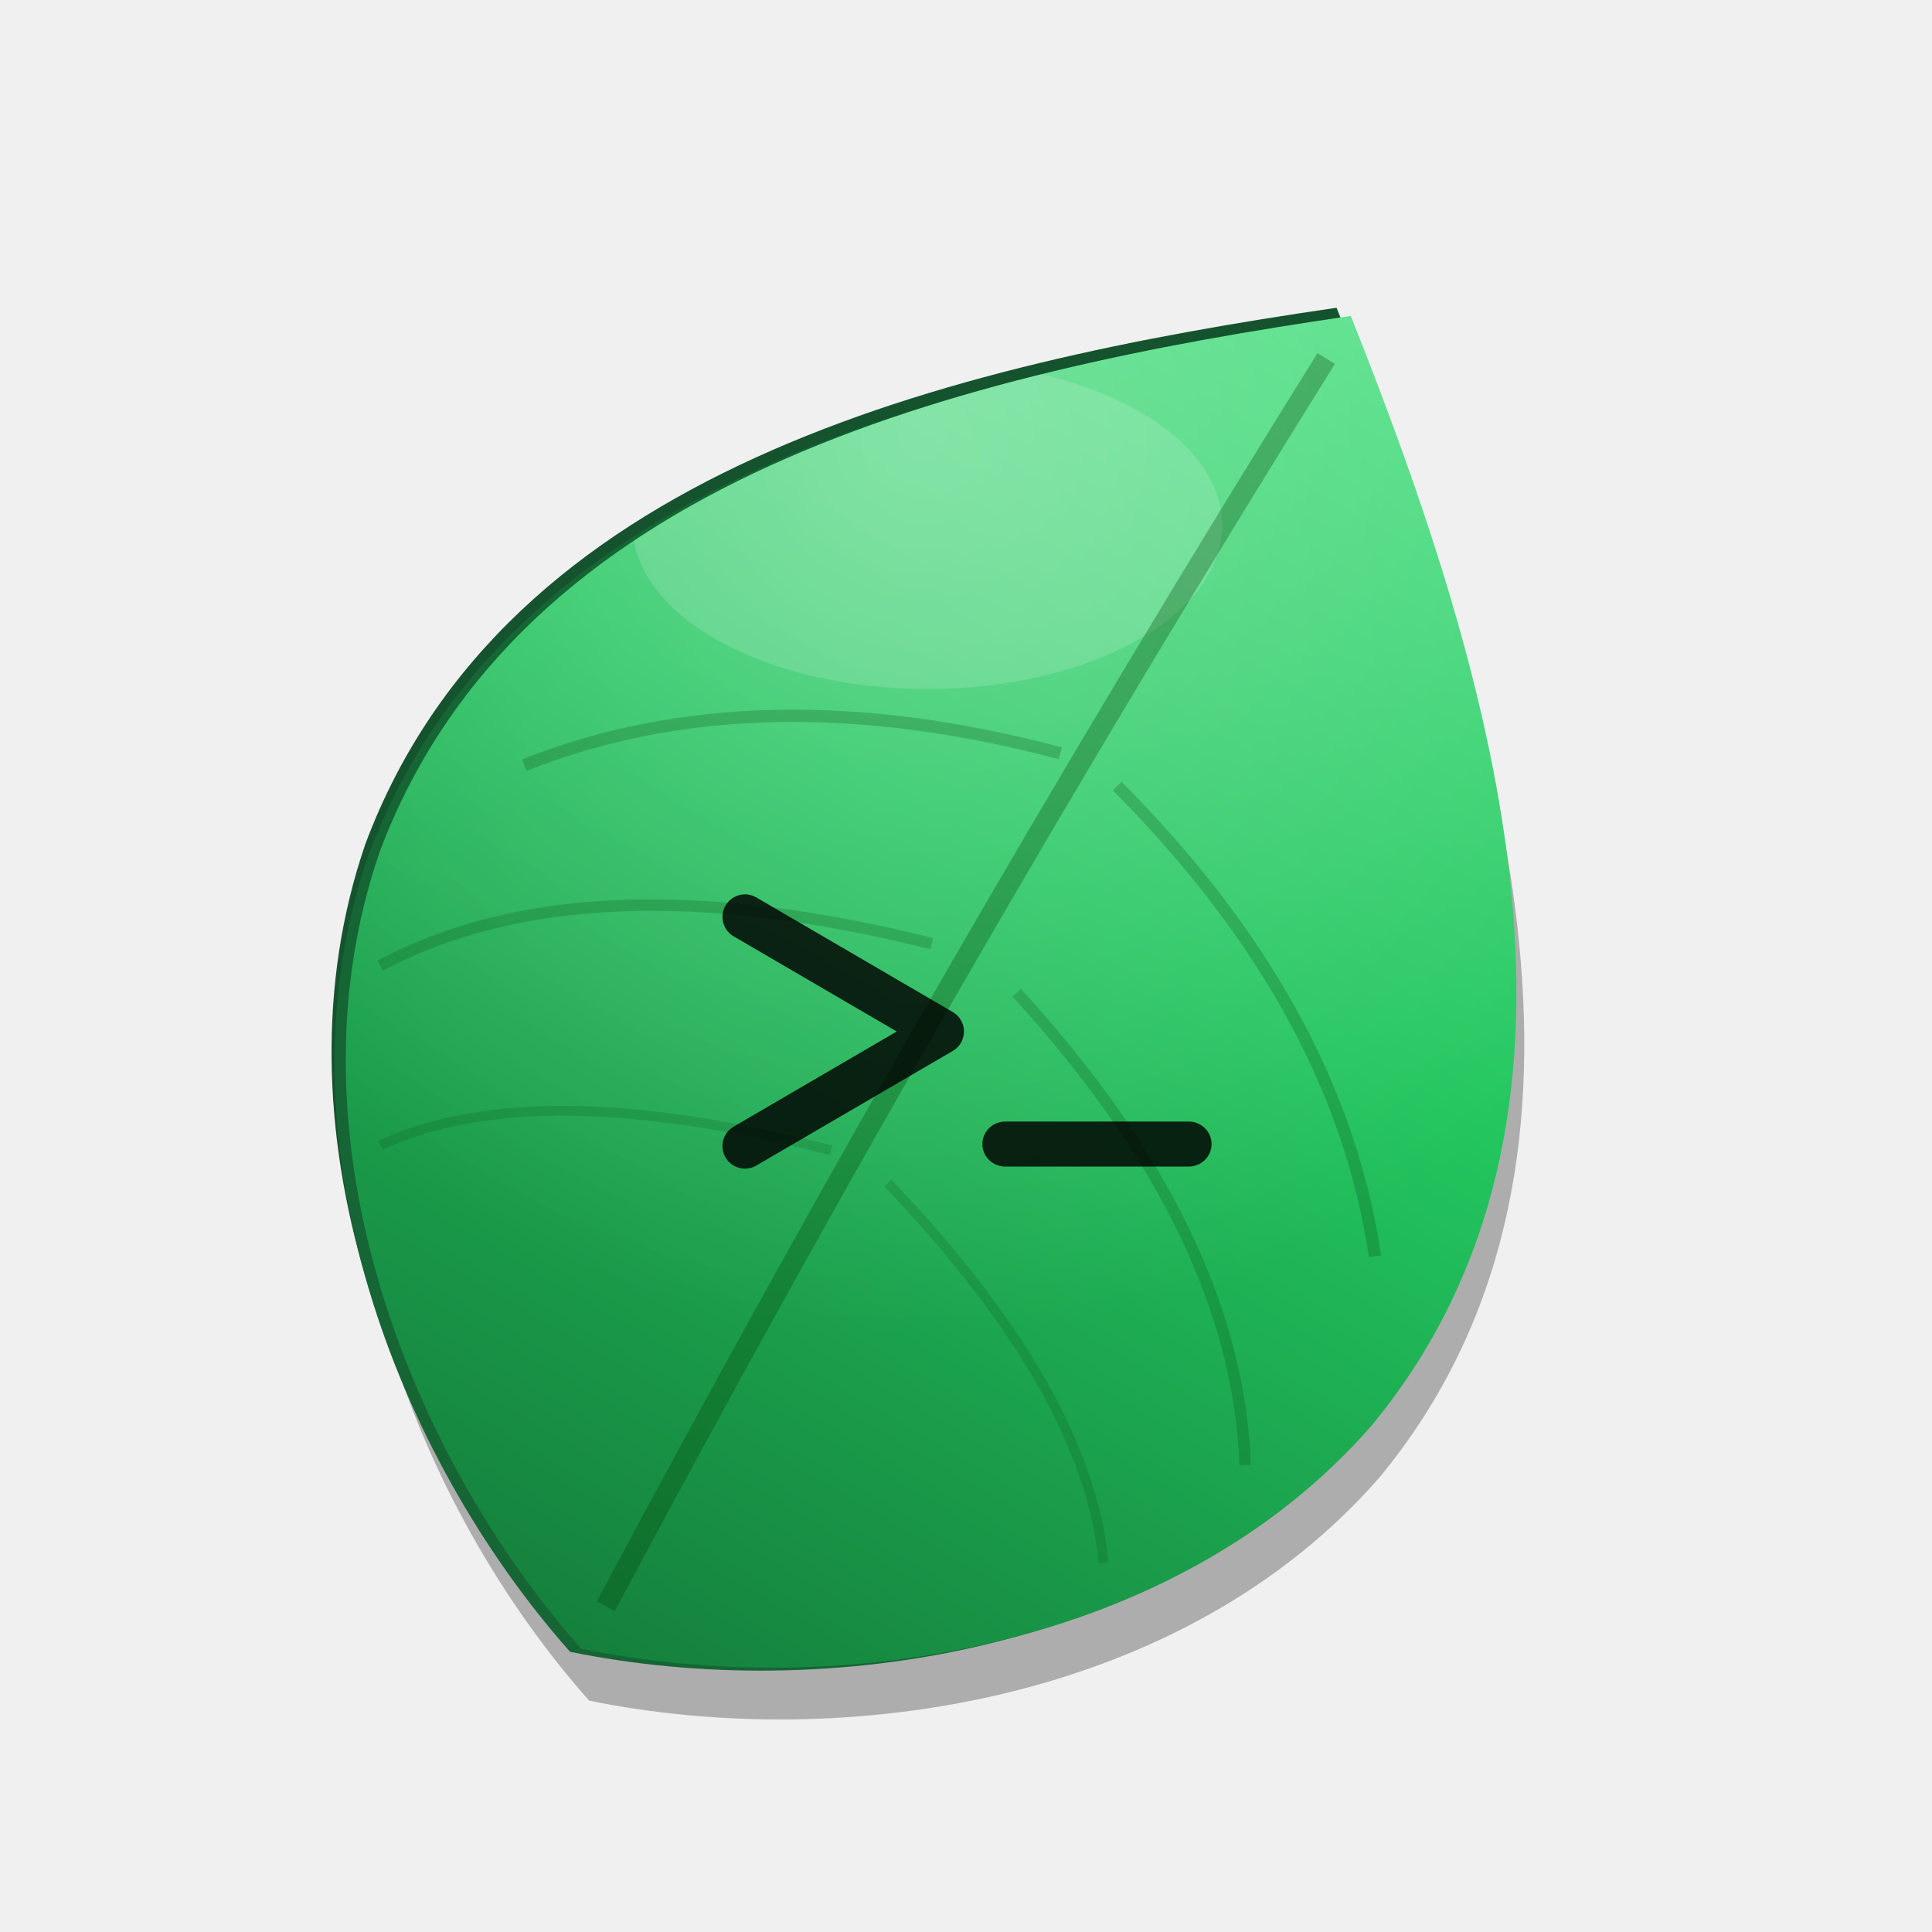
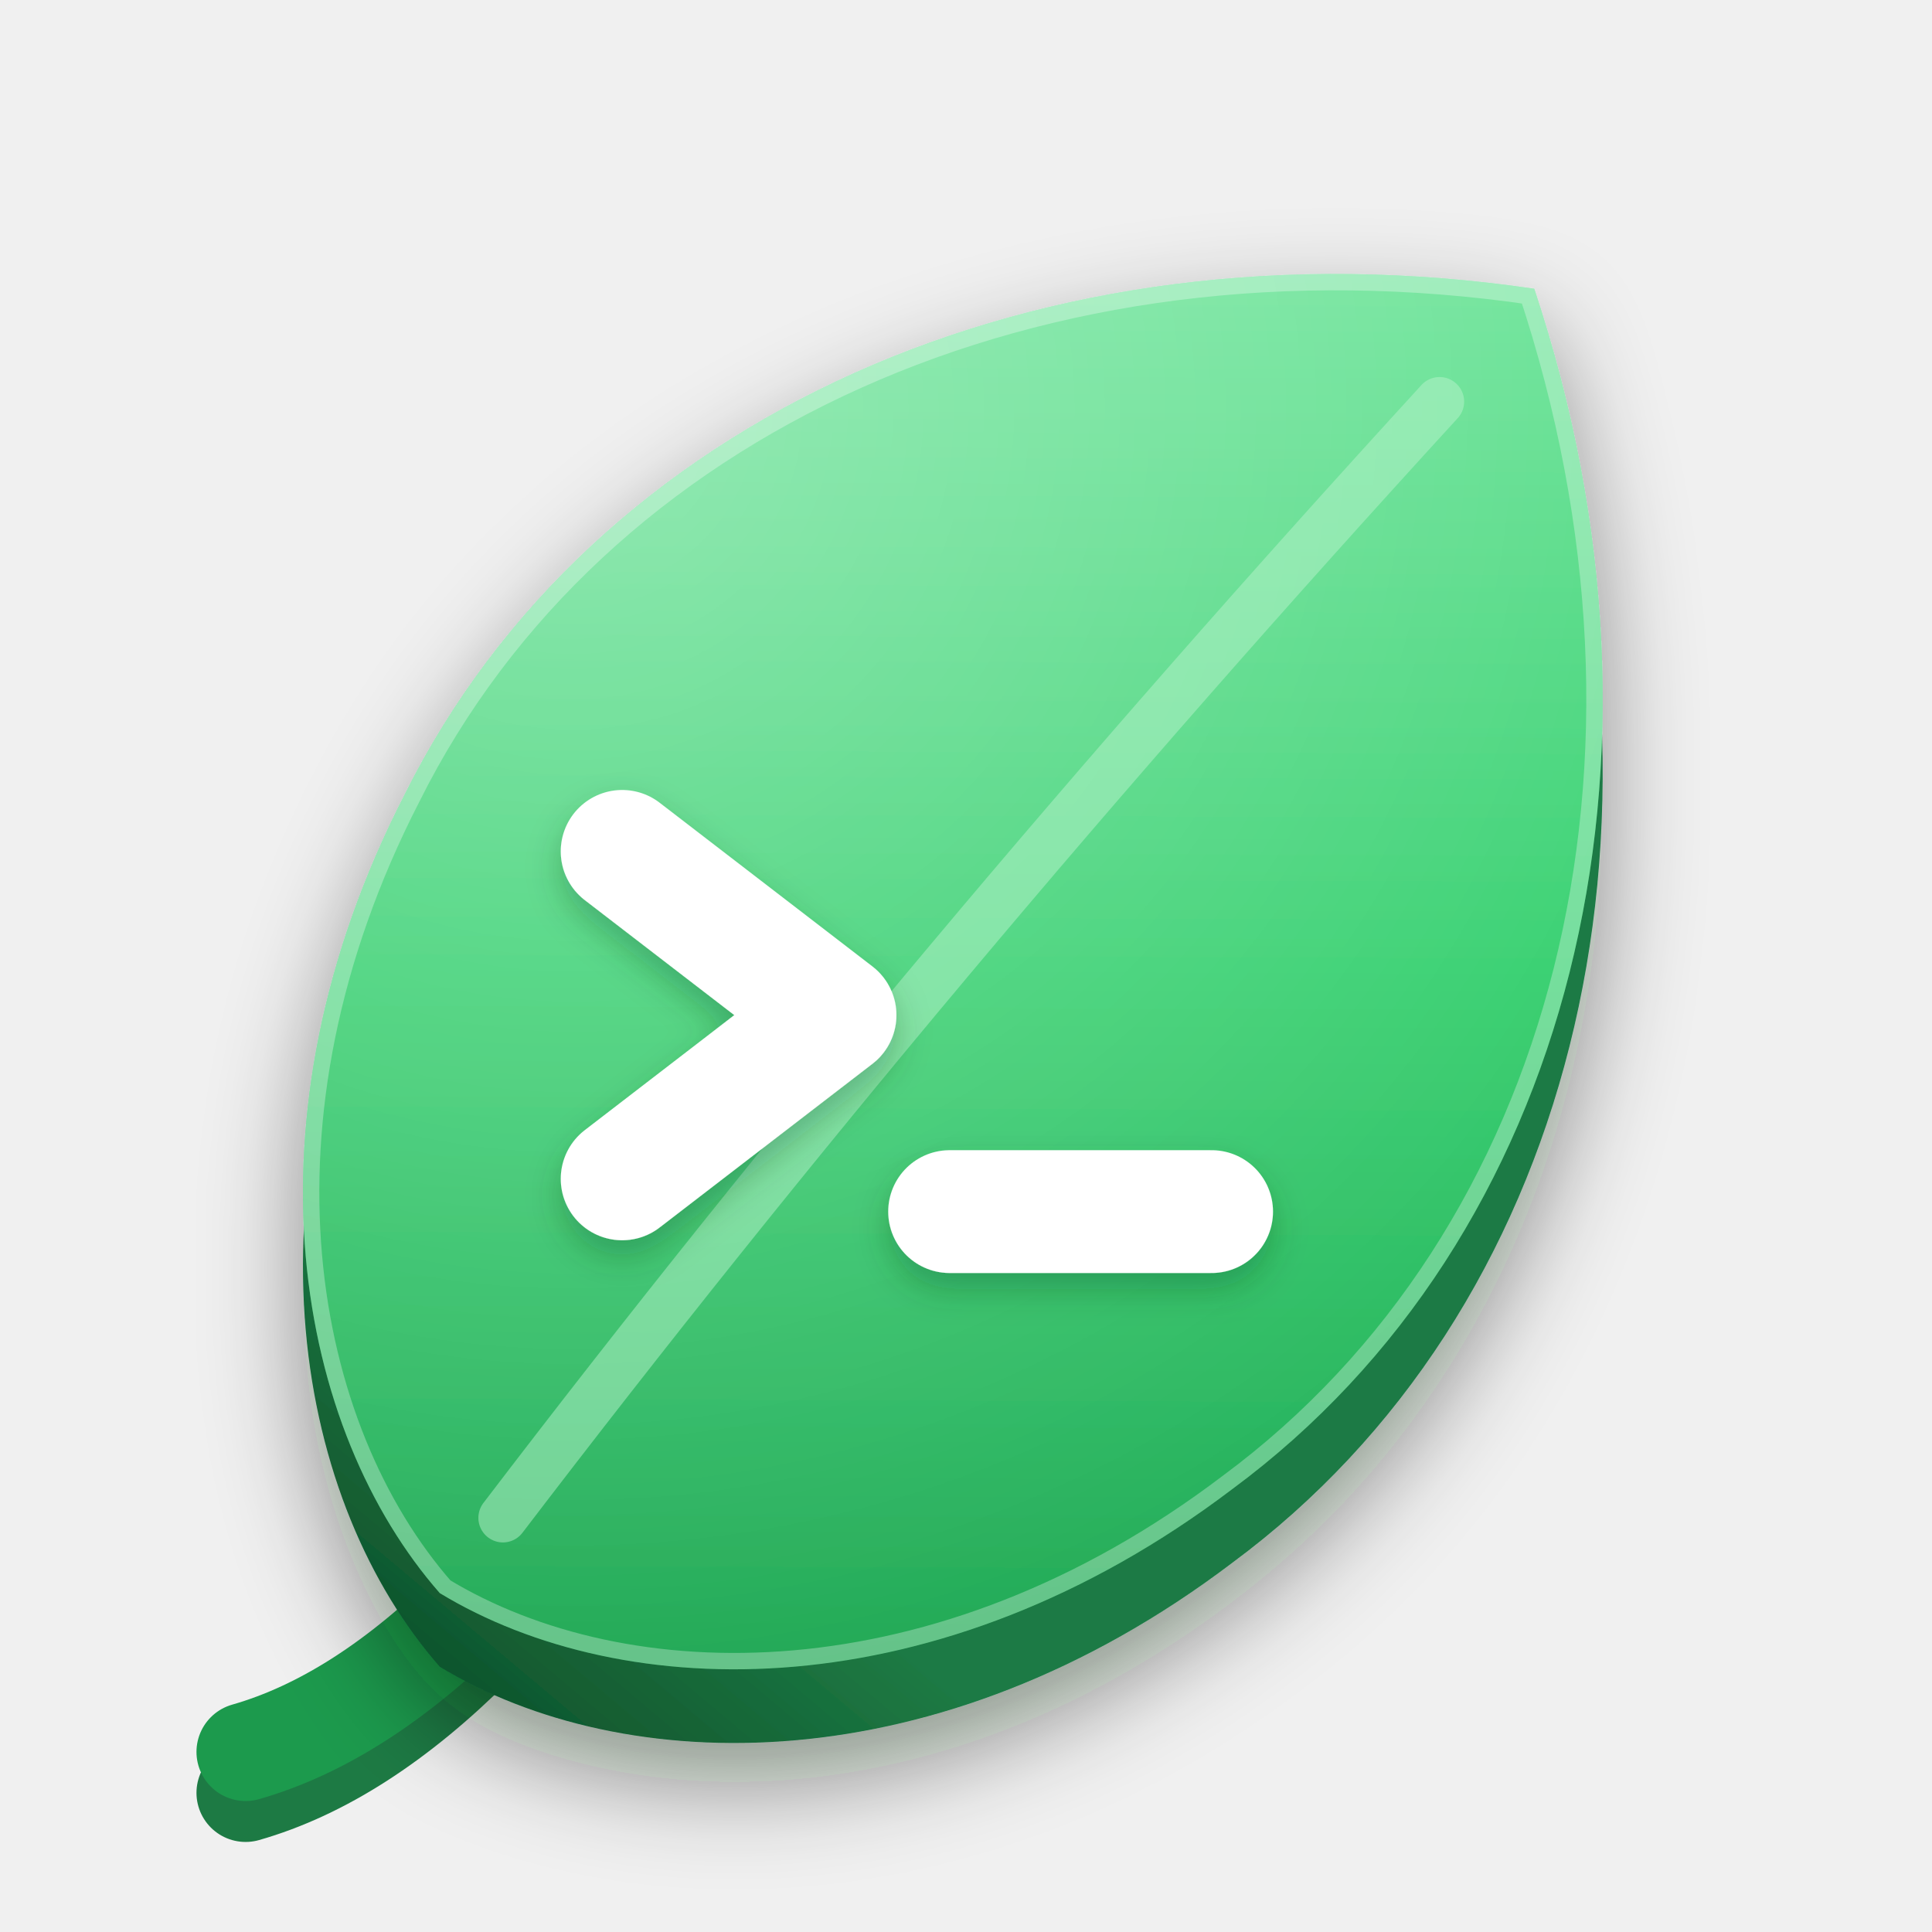
<svg xmlns="http://www.w3.org/2000/svg" width="236" height="236" viewBox="0 0 236 236" fill="none">
-   <g clip-path="url(#clip_leafs)">
-     <g transform="rotate(30, 118, 120)">
-       <path d="M 118 26 C 80 56, 40 94, 48 142 C 55 178, 88 204, 118 214 C 148 204, 181 178, 188 142 C 196 94, 156 56, 118 26 Z" fill="rgba(0,0,0,0.28)" transform="translate(4,5)" />
-       <path d="M 118 26 C 80 56, 40 94, 48 142 C 55 178, 88 204, 118 214 C 148 204, 181 178, 188 142 C 196 94, 156 56, 118 26 Z" fill="#14532d" transform="translate(-2,0)" />
-       <path d="M 118 26 C 80 56, 40 94, 48 142 C 55 178, 88 204, 118 214 C 148 204, 181 178, 188 142 C 196 94, 156 56, 118 26 Z" fill="#166534" transform="translate(-1,1)" />
-       <path d="M 118 26 C 80 56, 40 94, 48 142 C 55 178, 88 204, 118 214 C 148 204, 181 178, 188 142 C 196 94, 156 56, 118 26 Z" fill="url(#leaf_grad)" />
-       <mask id="leaf_mask" style="mask-type:alpha" maskUnits="userSpaceOnUse" x="0" y="0" width="236" height="236">
-         <path d="M 118 26 C 80 56, 40 94, 48 142 C 55 178, 88 204, 118 214 C 148 204, 181 178, 188 142 C 196 94, 156 56, 118 26 Z" fill="white" />
-       </mask>
-       <g mask="url(#leaf_mask)">
-         <path d="M 118 26 C 80 56, 40 94, 48 142 C 55 178, 88 204, 118 214 C 148 204, 181 178, 188 142 C 196 94, 156 56, 118 26 Z" fill="url(#leaf_bloom)" />
-         <ellipse cx="86" cy="74" rx="36" ry="20" fill="rgba(255,255,255,0.15)" transform="rotate(-30 86 74)" />
-         <path d="M 118 32 Q 115 120, 118 208" stroke="rgba(0,60,0,0.3)" stroke-width="2.5" fill="none" />
-         <path d="M 114 90 Q 77 100, 58 124" stroke="rgba(0,60,0,0.22)" stroke-width="1.5" fill="none" />
-         <path d="M 112 118 Q 70 130, 55 154" stroke="rgba(0,60,0,0.2)" stroke-width="1.4" fill="none" />
-         <path d="M 114 146 Q 78 156, 66 173" stroke="rgba(0,60,0,0.16)" stroke-width="1.2" fill="none" />
-         <path d="M 122 90 Q 159 100, 178 124" stroke="rgba(0,60,0,0.22)" stroke-width="1.5" fill="none" />
-         <path d="M 124 118 Q 162 130, 177 154" stroke="rgba(0,60,0,0.2)" stroke-width="1.4" fill="none" />
-         <path d="M 122 146 Q 156 156, 168 173" stroke="rgba(0,60,0,0.16)" stroke-width="1.2" fill="none" />
-       </g>
+   <defs>
+     <linearGradient id="le_leaf" x1="40" y1="30" x2="190" y2="210" gradientUnits="userSpaceOnUse">
+       <stop offset="0" stop-color="#7eeaa6" />
+       <stop offset="0.5" stop-color="#33cf6d" />
+       <stop offset="1" stop-color="#1c9a4d" />
+     </linearGradient>
+     <linearGradient id="le_side" x1="0" y1="180" x2="0" y2="230" gradientUnits="userSpaceOnUse">
+       <stop offset="0" stop-color="#1d7a44" />
+       <stop offset="1" stop-color="#0b4a26" />
+     </linearGradient>
+     <radialGradient id="le_bloom" cx="70" cy="50" r="160" gradientUnits="userSpaceOnUse">
+       <stop offset="0" stop-color="white" stop-opacity="0.34" />
+       <stop offset="1" stop-color="white" stop-opacity="0" />
+     </radialGradient>
+     <clipPath id="le_clip">
+       <path transform="rotate(40 118 118)" d="M118 10C170 42 196 96 184 146C174 190 144 214 118 218C92 214 62 190 52 146C40 96 66 42 118 10Z" />
+     </clipPath>
+     <filter id="le_shadow" x="-20" y="-20" width="276" height="276" filterUnits="userSpaceOnUse" color-interpolation-filters="sRGB">
+       <feDropShadow dx="0" dy="5" stdDeviation="6" flood-color="#0d1f0a" flood-opacity="0.42" />
+     </filter>
+     <filter id="le_glyph" x="-20" y="-20" width="276" height="276" filterUnits="userSpaceOnUse">
+       <feDropShadow dx="0" dy="2" stdDeviation="2" flood-color="#0b4a26" flood-opacity="0.3" />
+     </filter>
+   </defs>
+   <path d="M58 196Q44 210 30 214" stroke="#1d7a44" stroke-width="12" stroke-linecap="round" transform="translate(0 5)" />
+   <path d="M58 196Q44 210 30 214" stroke="#1c9a4d" stroke-width="12" stroke-linecap="round" />
+   <g filter="url(#le_shadow)">
+     <g transform="translate(0 9)">
+       <path transform="rotate(40 118 118)" d="M118 10C170 42 196 96 184 146C174 190 144 214 118 218C92 214 62 190 52 146C40 96 66 42 118 10Z" fill="url(#le_side)" />
    </g>
-     <path d="M 91 112 L 115 126 L 91 140" fill="none" stroke="rgba(0,0,0,0.82)" stroke-width="5.5" stroke-linecap="round" stroke-linejoin="round" />
-     <rect x="120" y="137" width="28" height="5.5" rx="2.8" fill="rgba(0,0,0,0.82)" />
+     <path transform="rotate(40 118 118)" d="M118 10C170 42 196 96 184 146C174 190 144 214 118 218C92 214 62 190 52 146C40 96 66 42 118 10Z" fill="url(#le_leaf)" />
  </g>
-   <defs>
-     <linearGradient id="leaf_grad" x1="118" y1="26" x2="118" y2="214" gradientUnits="userSpaceOnUse">
-       <stop offset="0%" stop-color="#4ade80" />
-       <stop offset="42%" stop-color="#22c55e" />
-       <stop offset="100%" stop-color="#15803d" />
-     </linearGradient>
-     <radialGradient id="leaf_bloom" cx="80" cy="65" r="110" gradientUnits="userSpaceOnUse">
-       <stop offset="0%" stop-color="white" stop-opacity="0.28" />
-       <stop offset="100%" stop-color="white" stop-opacity="0" />
-     </radialGradient>
-     <clipPath id="clip_leafs">
-       <rect width="236" height="236" fill="white" />
-     </clipPath>
-   </defs>
+   <g clip-path="url(#le_clip)">
+     <rect width="236" height="236" fill="url(#le_bloom)" />
+     <path transform="rotate(40 118 118)" d="M118 206Q114 120 118 28" stroke="#b8f5cd" stroke-opacity="0.5" stroke-width="6" stroke-linecap="round" />
+   </g>
+   <g clip-path="url(#le_clip)">
+     <path transform="rotate(40 118 118)" d="M118 10C170 42 196 96 184 146C174 190 144 214 118 218C92 214 62 190 52 146C40 96 66 42 118 10Z" stroke="white" stroke-opacity="0.3" stroke-width="4" />
+   </g>
+   <g filter="url(#le_glyph)">
+     <path d="M76 104L102 124L76 144" stroke="white" stroke-width="15" stroke-linecap="round" stroke-linejoin="round" />
+     <path d="M116 148H148" stroke="white" stroke-width="15" stroke-linecap="round" />
+   </g>
</svg>
